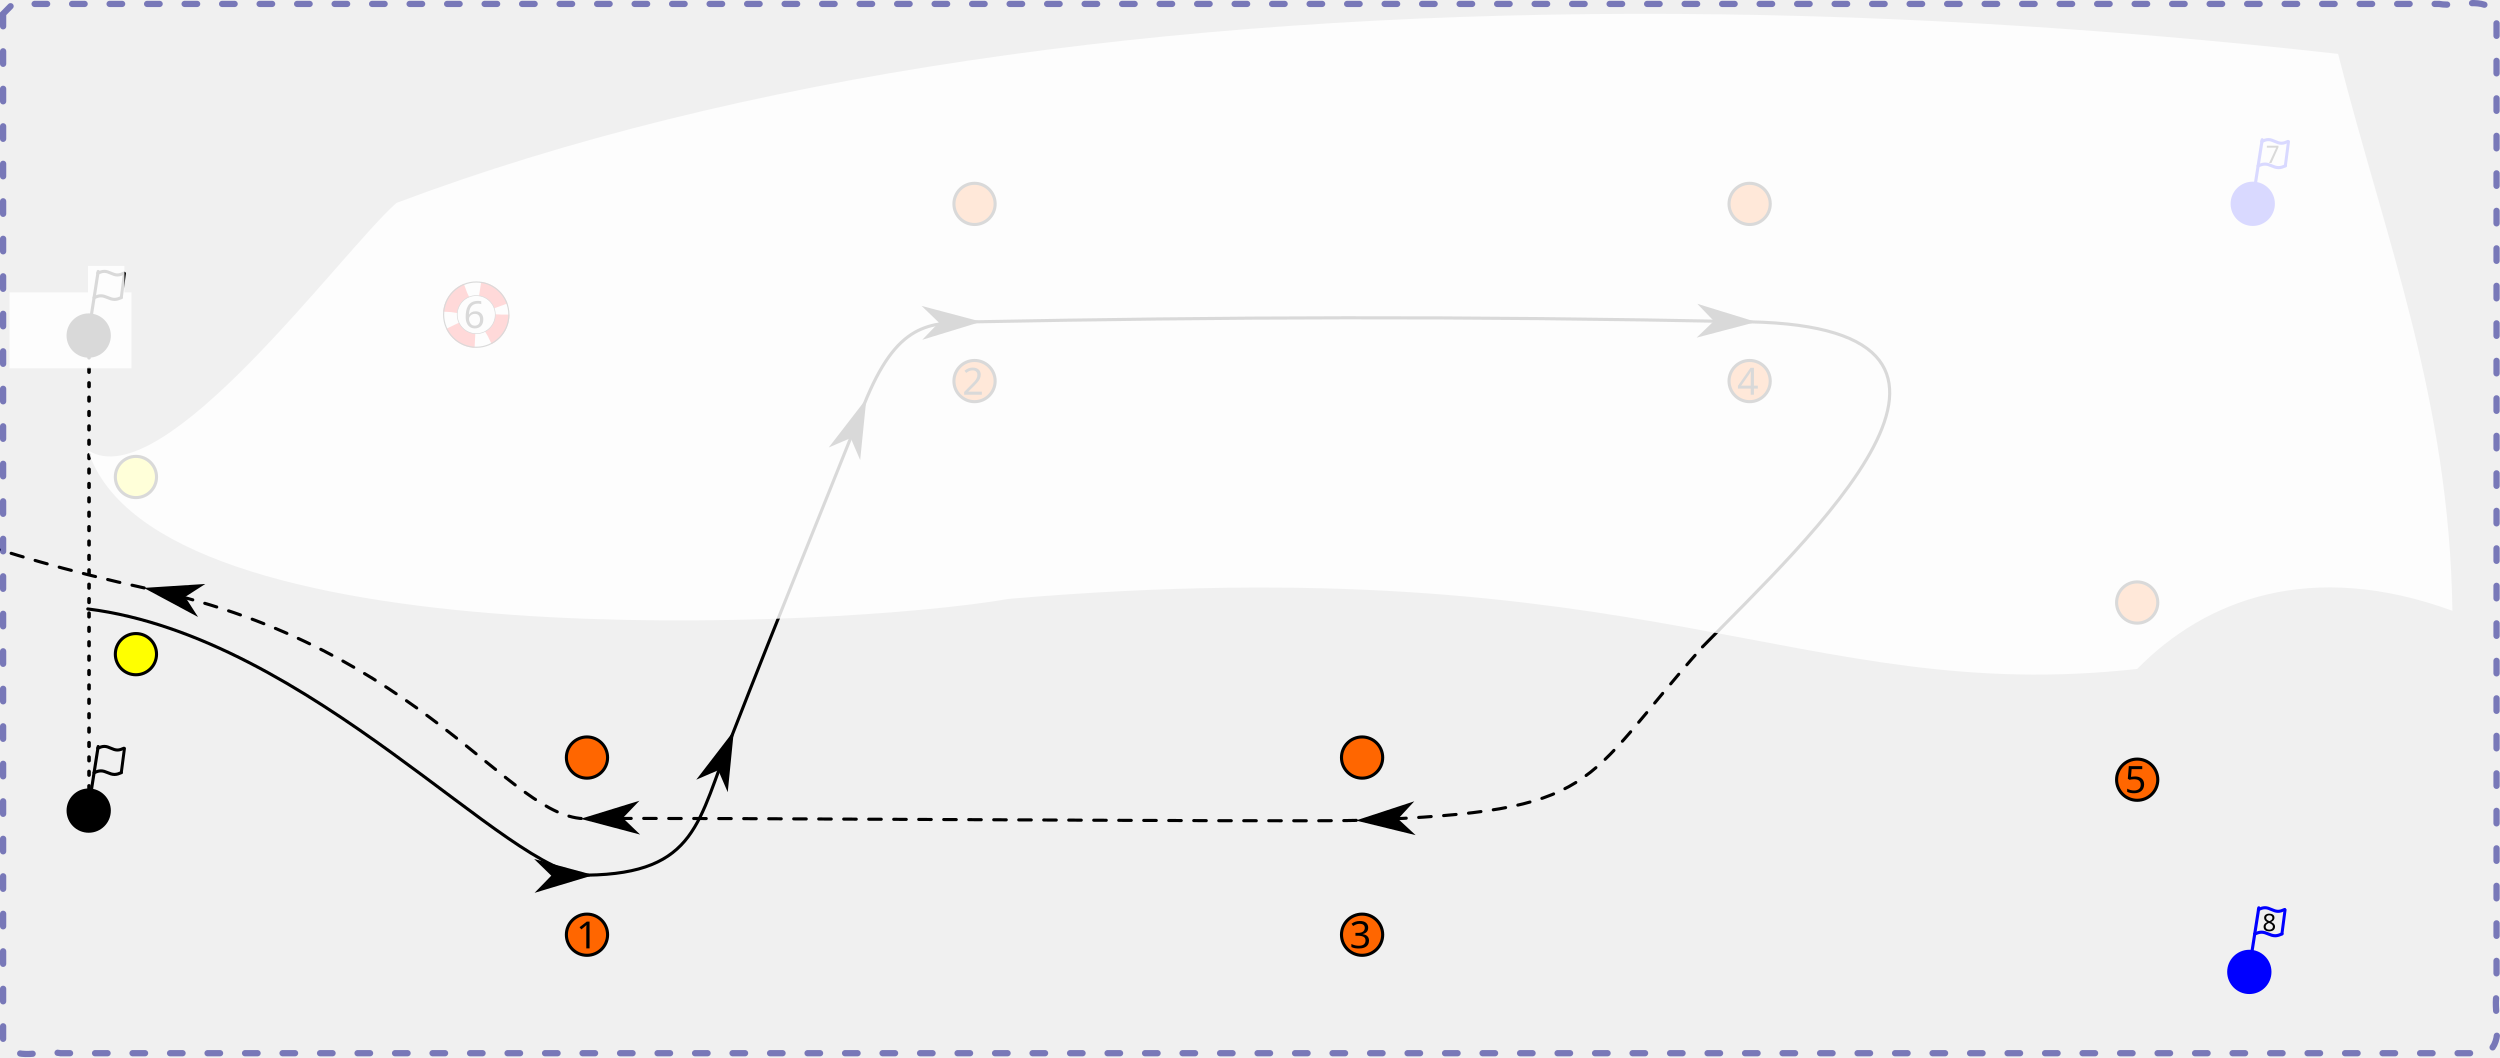
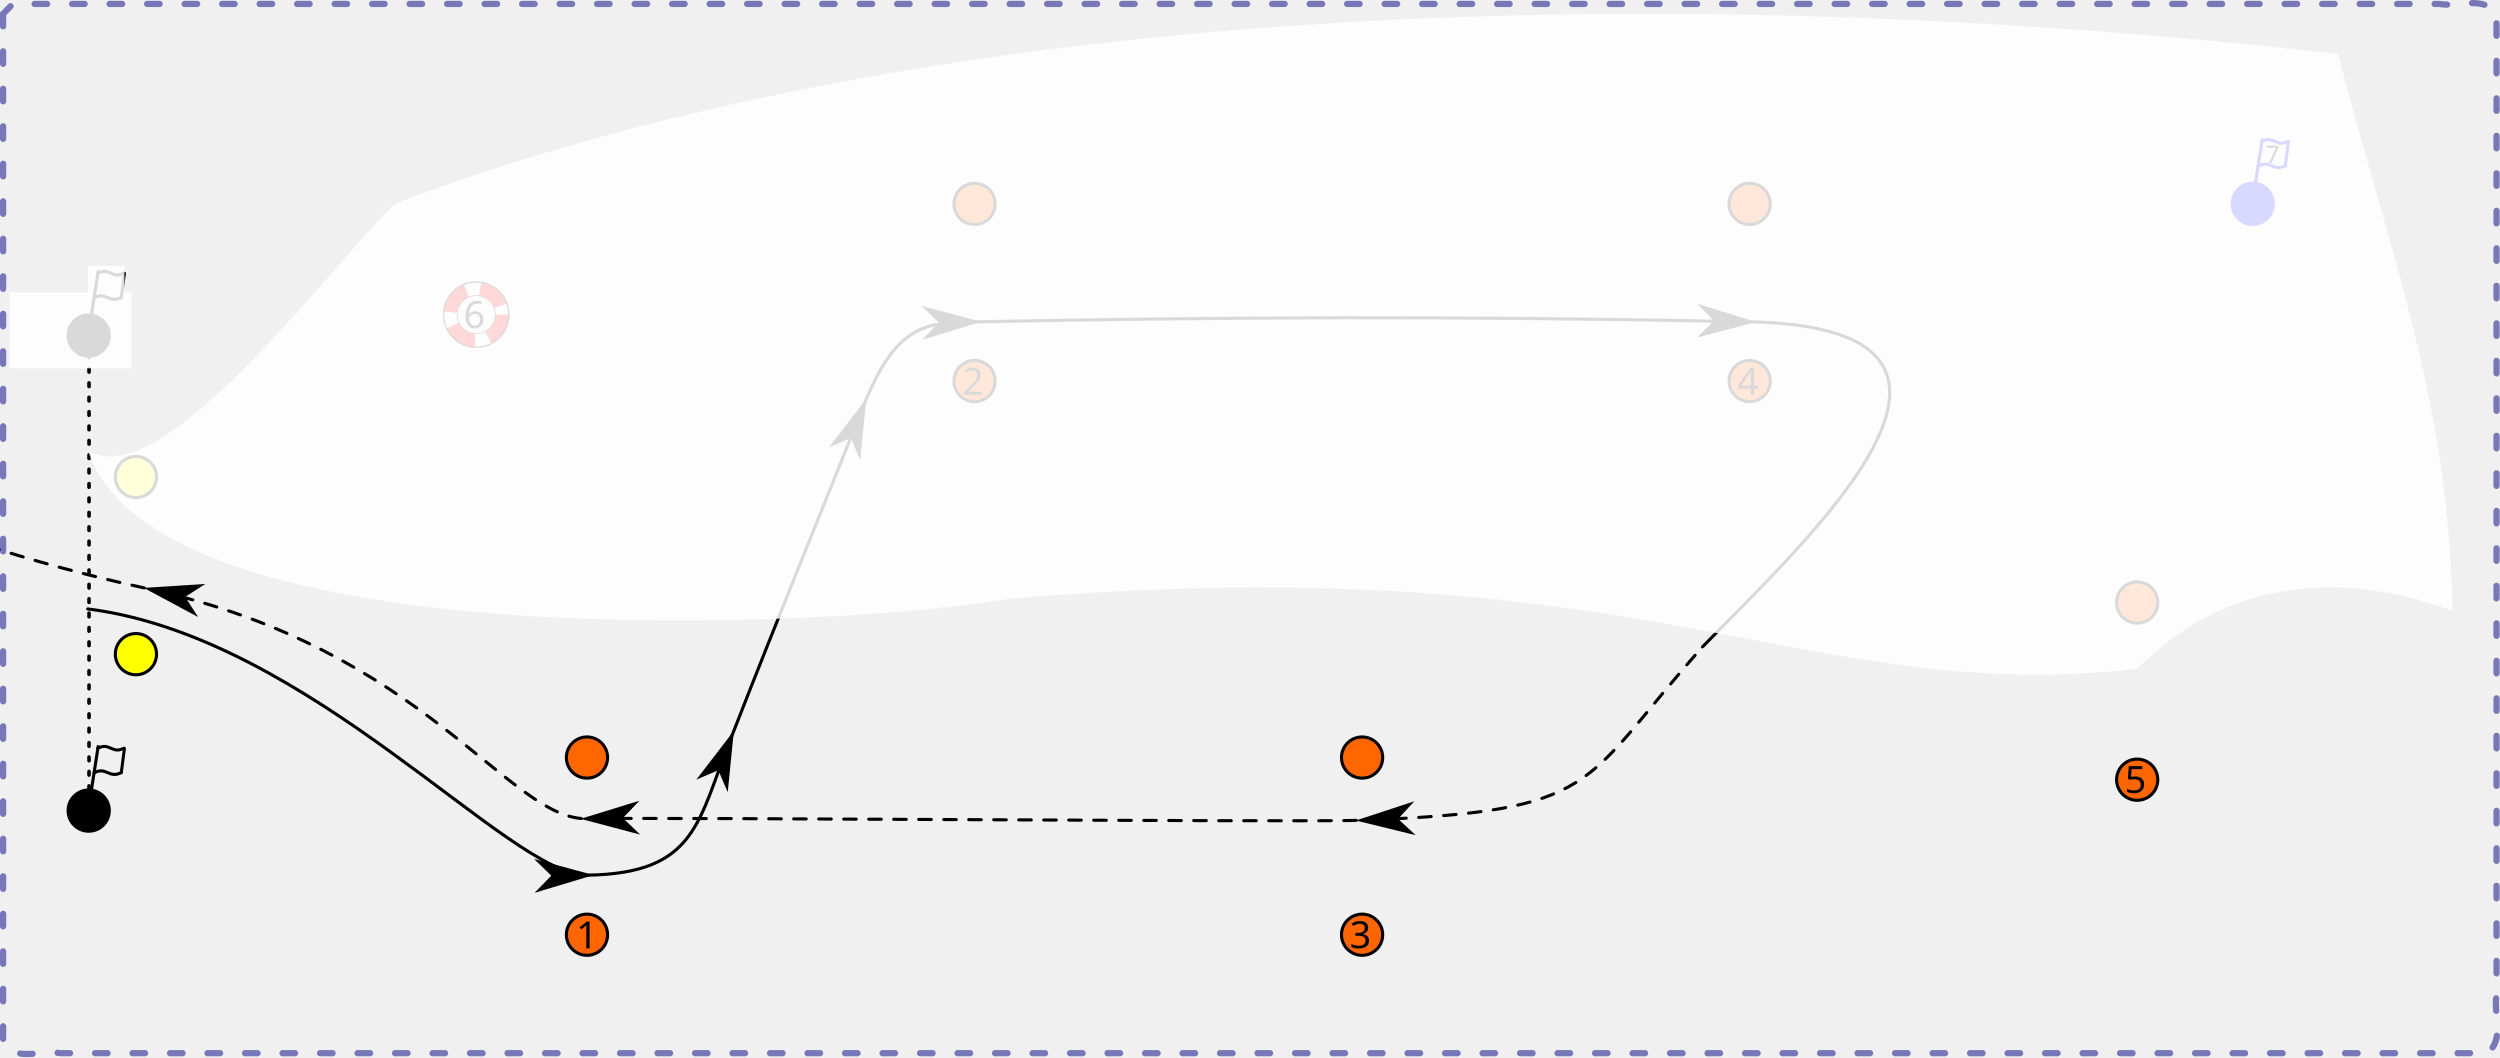
<svg xmlns="http://www.w3.org/2000/svg" version="1.0" id="svg3641" height="360.829" width="853.326" style="enable-background:new" xml:space="preserve">
  <defs id="arrows">
    <marker id="RazorWire" refX="0" refY="0" orient="auto" style="overflow:visible">
      <path id="path5527" style="fill:#34ff00;fill-opacity:1;fill-rule:evenodd;stroke:#34ff00;stroke-width:0.085pt;stroke-opacity:1" d="M 0.019,-0.632 V 0.595 L -6.621,2.568 H 9.113 L 2.979,0.595 V -0.632 L 9.166,-2.472 H -6.594 Z" />
    </marker>
    <marker orient="auto" refY="0" refX="0" id="Scissors" style="overflow:visible">
      <path id="schere" d="M 9.696,-3.847 C 8.661,-5.095 6.794,-5.052 5.4,-4.515 l -8.76,3.283 c -2.548,-1.394 -5.065,-0.995 -5.065,-1.673 0,-0.53 0.487,-0.414 0.414,-1.795 -0.07,-1.326 -1.454,-2.307 -2.763,-2.22 -1.309,-0.008 -2.666,0.995 -2.678,2.379 -0.098,1.393 1.074,2.688 2.461,2.779 1.624,0.242 4.499,-0.742 5.848,1.676 C -6.148,1.766 -7.931,1.771 -9.543,1.679 -10.882,1.602 -12.489,1.985 -13.128,3.301 c -0.617,1.261 -0.012,3.056 1.405,3.442 1.43,0.525 3.393,-0.138 3.733,-1.782 0.262,-1.267 -0.635,-1.862 -0.291,-2.322 0.26,-0.347 1.91,-0.146 4.85,-1.466 L 6.055,4.515 C 7.253,4.85 8.718,4.839 9.78,3.66 L -0.055,-0.057 Z M -9.832,-5.874 c 1.381,0.771 1.268,2.862 -0.167,3.268 -1.298,0.452 -2.956,-0.81 -2.542,-2.216 0.242,-1.154 1.764,-1.579 2.709,-1.052 z m 0.06,8.552 c 1.441,0.532 1.196,2.97 -0.269,3.298 -0.972,0.337 -2.361,-0.148 -2.459,-1.293 -0.189,-1.392 1.446,-2.65 2.728,-2.005 z" style="fill:#34ff00;fill-opacity:1;stroke:#34ff00;stroke-width:1.067;stroke-opacity:1" />
    </marker>
    <marker orient="auto" refY="0" refX="0" id="Legs" style="overflow:visible">
      <g id="g5494" transform="scale(-0.7)" style="fill:#34ff00;fill-opacity:1;stroke:#34ff00;stroke-opacity:1">
        <g id="g5496" transform="matrix(0,-1,-1,0,22.0892,22.73484)" style="fill:#34ff00;fill-opacity:1;stroke:#34ff00;stroke-opacity:1">
          <path id="path5498" d="m 22.636,22.054 c -7.371,5.036 -2.618,7.047 -6.23,14.339" style="fill:#34ff00;fill-opacity:1;fill-rule:evenodd;stroke:#34ff00;stroke-width:1.067pt;stroke-opacity:1" />
          <path id="path5500" d="m 22.825,21.918 c -1.451,8.904 3.772,9.355 4.805,14.747" style="fill:#34ff00;fill-opacity:1;fill-rule:evenodd;stroke:#34ff00;stroke-width:1.067pt;stroke-opacity:1" />
        </g>
        <path id="path5502" d="m -15.029,-7.181 -0.984,4.313 4.227,-1.305 z" style="fill:#34ff00;fill-opacity:1;fill-rule:evenodd;stroke:#34ff00;stroke-width:1.067pt;stroke-opacity:1" />
        <path id="path5504" d="m -16.23,4.861 1.999,3.946 2.418,-3.704 z" style="fill:#34ff00;fill-opacity:1;fill-rule:evenodd;stroke:#34ff00;stroke-width:1.067pt;stroke-opacity:1" />
      </g>
    </marker>
    <linearGradient id="linearGradient5477">
      <stop style="stop-color:#57e307;stop-opacity:1;" offset="0" id="stop5479" />
    </linearGradient>
    <marker style="overflow:visible" id="Arrow1Lend" refX="0" refY="0" orient="auto">
      <path style="fill-rule:evenodd;stroke:#000000;stroke-width:0.853pt;marker-start:none" d="M -10.667,0 -14.933,4.267 0,0 -14.933,-4.267 Z" id="path3104" />
    </marker>
    <marker style="overflow:visible" id="Arrow1Lstart" refX="0" refY="0" orient="auto">
      <path style="fill-rule:evenodd;stroke:#000000;stroke-width:0.853pt;marker-start:none" d="M 10.667,0 14.933,-4.267 0,0 14.933,4.267 Z" id="path3282" />
    </marker>
    <marker style="overflow:visible" id="Arrow1Lstart-7" refX="0" refY="0" orient="auto">
      <path style="fill-rule:evenodd;stroke:#000000;stroke-width:0.853pt;marker-start:none" d="M 10.667,0 14.933,-4.267 0,0 14.933,4.267 Z" id="path3282-4" />
    </marker>
    <marker style="overflow:visible" id="Arrow1Lend-6" refX="0" refY="0" orient="auto">
      <path style="fill-rule:evenodd;stroke:#000000;stroke-width:0.853pt;marker-start:none" d="M -10.667,0 -14.933,4.267 0,0 -14.933,-4.267 Z" id="path3104-0" />
    </marker>
  </defs>
  <g transform="translate(-215.4445,-435.3955)" style="display:inline" id="Parcours">
    <defs id="defs2076" />
    <g id="g1" />
    <g id="layer6" style="display:inline">
      <g transform="translate(18.94796,85.04597)" id="Zeitnahme" style="display:inline">
        <g id="g13156" transform="translate(-177.6378,-94.48819)">
          <path style="fill:#000000;fill-opacity:1;stroke:#000000;stroke-width:1.762" d="m 411.087,559.37 c 0,-3.685 -2.986,-6.678 -6.678,-6.678 -3.683,0 -6.678,2.987 -6.678,6.678 0,3.685 2.987,6.678 6.678,6.678 3.685,0 6.678,-2.987 6.678,-6.678 z" id="Zeit_oben" />
        </g>
        <g id="g13172" transform="translate(-177.6378,67.66194)">
          <path style="fill:#000000;fill-opacity:1;stroke:#000000;stroke-width:1.762" d="m 411.087,559.37 c 0,-3.685 -2.986,-6.678 -6.678,-6.678 -3.683,0 -6.678,2.987 -6.678,6.678 0,3.685 2.987,6.678 6.678,6.678 3.685,0 6.678,-2.987 6.678,-6.678 z" id="Zeit_unten" />
        </g>
        <path style="fill:none;stroke:#000000;stroke-width:1.228;stroke-linecap:round;stroke-linejoin:miter;stroke-miterlimit:4;stroke-dasharray:1.228, 3.684;stroke-dashoffset:0;stroke-opacity:1" d="m 226.886,466.315 c 0,23.379 0,46.759 0,70.138 0,19.991 0,67.885 0,87.271" id="path14169" />
      </g>
      <g transform="translate(113.4362,157.2769)" id="Tor1" style="display:inline;fill:#ff6600">
        <path style="fill:#ff6600;stroke:#000000;stroke-width:1.056" d="m 309.393,536.693 c 0,-3.883 -3.149,-7.032 -7.031,-7.032 -3.881,0 -7.031,3.148 -7.031,7.032 0,3.883 3.15,7.031 7.031,7.031 3.882,0 7.031,-3.147 7.031,-7.031 z" id="Tor1_innen" />
        <path style="fill:#ff6600;stroke:#000000;stroke-width:1.056" d="m 309.393,597.166 c 0,-3.883 -3.149,-7.032 -7.031,-7.032 -3.881,0 -7.031,3.148 -7.031,7.032 0,3.883 3.15,7.031 7.031,7.031 3.882,0 7.031,-3.147 7.031,-7.031 z" id="Tor1_aussen" />
      </g>
      <g transform="translate(226.8221,-31.69941)" id="Tor2" style="display:inline;fill:#ff6600">
        <path style="fill:#ff6600;stroke:#000000;stroke-width:1.056" d="m 328.291,536.693 c 0,-3.883 -3.149,-7.032 -7.031,-7.032 -3.881,0 -7.031,3.148 -7.031,7.032 0,3.883 3.15,7.031 7.031,7.031 3.882,0 7.031,-3.147 7.031,-7.031 z" id="Tor2_aussen" />
        <path style="fill:#ff6600;stroke:#000000;stroke-width:1.056" d="m 328.291,597.166 c 0,-3.883 -3.149,-7.032 -7.031,-7.032 -3.881,0 -7.031,3.148 -7.031,7.032 0,3.883 3.15,7.031 7.031,7.031 3.882,0 7.031,-3.147 7.031,-7.031 z" id="Tor2_innen" />
      </g>
      <g transform="translate(340.2078,157.2769)" id="Tor3" style="display:inline;fill:#ff6600">
        <path style="fill:#ff6600;stroke:#000000;stroke-width:1.056" d="m 347.189,536.693 c 0,-3.883 -3.149,-7.032 -7.031,-7.032 -3.881,0 -7.031,3.148 -7.031,7.032 0,3.883 3.15,7.031 7.031,7.031 3.882,0 7.031,-3.147 7.031,-7.031 z" id="Tor3_innen" />
        <path style="fill:#ff6600;stroke:#000000;stroke-width:1.056" d="m 347.189,597.166 c 0,-3.883 -3.149,-7.032 -7.031,-7.032 -3.881,0 -7.031,3.148 -7.031,7.032 0,3.883 3.15,7.031 7.031,7.031 3.882,0 7.031,-3.147 7.031,-7.031 z" id="Tor3_aussen" />
      </g>
      <g transform="translate(453.5935,-31.69941)" id="Tor4" style="display:inline;fill:#ff6600">
        <path style="fill:#ff6600;stroke:#000000;stroke-width:1.056" d="m 366.086,536.693 c 0,-3.883 -3.149,-7.032 -7.031,-7.032 -3.881,0 -7.031,3.148 -7.031,7.032 0,3.883 3.15,7.031 7.031,7.031 3.882,0 7.031,-3.147 7.031,-7.031 z" id="Tor4_aussen" />
        <path style="fill:#ff6600;stroke:#000000;stroke-width:1.056" d="m 366.086,597.166 c 0,-3.883 -3.149,-7.032 -7.031,-7.032 -3.881,0 -7.031,3.148 -7.031,7.032 0,3.883 3.15,7.031 7.031,7.031 3.882,0 7.031,-3.147 7.031,-7.031 z" id="Tor4_innen" />
      </g>
      <g transform="translate(566.9793,104.3635)" id="Tor5" style="display:inline;fill:#ff6600">
        <path style="fill:#ff6600;stroke:#000000;stroke-width:1.056" d="m 384.984,536.693 c 0,-3.883 -3.149,-7.032 -7.031,-7.032 -3.881,0 -7.031,3.148 -7.031,7.032 0,3.883 3.15,7.031 7.031,7.031 3.882,0 7.031,-3.147 7.031,-7.031 z" id="Tor5_oben" />
        <path style="fill:#ff6600;stroke:#000000;stroke-width:1.056" d="m 384.984,597.166 c 0,-3.883 -3.149,-7.032 -7.031,-7.032 -3.881,0 -7.031,3.148 -7.031,7.032 0,3.883 3.15,7.031 7.031,7.031 3.882,0 7.031,-3.147 7.031,-7.031 z" id="Tor5_unten" />
      </g>
      <g transform="translate(18.94796,138.3793)" id="Schikane" style="display:inline">
        <g style="fill:none" id="Ring">
          <ellipse id="path8826" style="fill:none;stroke:#ff0000;stroke-width:4.821;stroke-linecap:butt;stroke-linejoin:round;stroke-miterlimit:4;stroke-dasharray:9.643, 4.821;stroke-dashoffset:0;stroke-opacity:1" cx="359.055" cy="404.409" rx="8.928" ry="8.928" />
          <ellipse style="display:inline;fill:none;stroke:#000000;stroke-width:0.229;stroke-linecap:round;stroke-linejoin:round;stroke-miterlimit:4;stroke-dasharray:none;stroke-dashoffset:0;stroke-opacity:1" id="path3620" cx="359.055" cy="404.409" rx="6.5" ry="6.5" />
          <ellipse style="display:inline;fill:none;stroke:#000000;stroke-width:0.393;stroke-linecap:round;stroke-linejoin:round;stroke-miterlimit:4;stroke-dasharray:none;stroke-dashoffset:0;stroke-opacity:1" id="path2733" cx="359.055" cy="404.409" rx="11.142" ry="11.142" />
        </g>
      </g>
      <g transform="translate(-40.52031,61.51377)" id="StartZiel" style="display:inline">
        <path style="fill:#ffff00;stroke:#000000;stroke-width:1.056" d="m 309.393,536.693 c 0,-3.883 -3.149,-7.032 -7.031,-7.032 -3.881,0 -7.031,3.148 -7.031,7.032 0,3.883 3.15,7.031 7.031,7.031 3.882,0 7.031,-3.147 7.031,-7.031 z" id="StartZiel_oben" />
        <path style="fill:#ffff00;stroke:#000000;stroke-width:1.056" d="m 309.393,597.166 c 0,-3.883 -3.149,-7.032 -7.031,-7.032 -3.881,0 -7.031,3.148 -7.031,7.032 0,3.883 3.15,7.031 7.031,7.031 3.882,0 7.031,-3.147 7.031,-7.031 z" id="StartZiel_unten" />
      </g>
    </g>
  </g>
  <g transform="translate(-215.4445,-435.3955)" style="display:inline" id="ParcoursLabel">
    <defs id="defs2832" />
    <g id="g3113" style="display:inline">
      <text xml:space="preserve" style="font-style:normal;font-weight:normal;font-size:12.8px;line-height:0%;font-family:'Arial Black';display:inline;fill:#000000;fill-opacity:1;stroke:none;stroke-width:1.067" x="373.691" y="547.37" id="Nummer_Schikane">
        <tspan id="tspan3032" x="373.691" y="547.37" style="font-size:12.8px;line-height:1.25;stroke-width:1.067">6</tspan>
      </text>
      <text xml:space="preserve" style="font-style:normal;font-weight:normal;font-size:12.8px;line-height:0%;font-family:'Arial Black';display:inline;fill:#000000;fill-opacity:1;stroke:none;stroke-width:1.067" x="412.13" y="759.102" id="Nummer_Tor1">
        <tspan id="tspan3036" x="412.13" y="759.102" style="font-size:12.8px;line-height:1.25;stroke-width:1.067">1</tspan>
      </text>
      <text xml:space="preserve" style="font-style:normal;font-weight:normal;font-size:12.8px;line-height:0%;font-family:'Arial Black';display:inline;fill:#000000;fill-opacity:1;stroke:none;stroke-width:1.067" x="808.383" y="570.125" id="Nummer_Tor4">
        <tspan id="tspan3040" x="808.383" y="570.125" style="font-size:12.8px;line-height:1.25;stroke-width:1.067">4</tspan>
      </text>
      <text xml:space="preserve" style="font-style:normal;font-weight:normal;font-size:12.8px;line-height:0%;font-family:'Arial Black';display:inline;fill:#000000;fill-opacity:1;stroke:none;stroke-width:1.067" x="940.704" y="706.032" id="Nummer_Tor5">
        <tspan id="tspan3044" x="940.704" y="706.032" style="font-size:12.8px;line-height:1.25;stroke-width:1.067">5</tspan>
      </text>
      <text xml:space="preserve" style="font-style:normal;font-weight:normal;font-size:12.8px;line-height:0%;font-family:'Arial Black';display:inline;fill:#000000;fill-opacity:1;stroke:none;stroke-width:1.067" x="676.131" y="759.024" id="Nummer_Tor3">
        <tspan id="tspan3048" x="676.131" y="759.024" style="font-size:12.8px;line-height:1.25;stroke-width:1.067">3</tspan>
      </text>
      <g transform="translate(579.9631,-35.51099)" id="Speedboje_oben" style="display:inline">
        <path id="path3052" d="m 411.087,540.472 c 0,-3.685 -2.986,-6.678 -6.678,-6.678 -3.683,0 -6.678,2.987 -6.678,6.678 0,3.685 2.987,6.678 6.678,6.678 3.685,0 6.678,-2.987 6.678,-6.678 z" style="fill:#0000ff;fill-opacity:1;stroke:#0000ff;stroke-width:1.762" />
        <g style="stroke:#0000ff" id="g3062">
          <path id="path3054" d="m 407.511,519.18 c 0.372,-0.161 0.745,-0.325 1.117,-0.438 0.372,-0.114 0.744,-0.181 1.117,-0.181 0.372,0 0.744,0.063 1.117,0.181 0.372,0.113 0.744,0.273 1.116,0.438 0.369,0.16 0.745,0.321 1.117,0.434 0.369,0.114 0.745,0.181 1.117,0.181 0.368,0 0.745,-0.064 1.117,-0.181 0.368,-0.113 0.744,-0.274 1.117,-0.434" style="fill:none;stroke:#0000ff;stroke-width:1.052;stroke-linecap:round;stroke-linejoin:round" />
          <path id="path3056" d="m 407.643,518.601 -2.7,17.3 v 0.258 0" style="fill:none;stroke:#0000ff;stroke-width:1.067;stroke-linecap:round;stroke-linejoin:round" />
          <path id="path3058" d="m 406.246,527.522 c 0.384,-0.158 0.775,-0.317 1.163,-0.429 0.383,-0.113 0.775,-0.179 1.163,-0.179 0.383,0 0.774,0.062 1.163,0.179 0.387,0.112 0.774,0.271 1.163,0.429 0.387,0.159 0.774,0.317 1.162,0.433 0.388,0.109 0.775,0.175 1.163,0.175 0.388,0 0.775,-0.062 1.163,-0.175 0.387,-0.112 0.775,-0.271 1.163,-0.433" style="fill:none;stroke:#0000ff;stroke-width:1.067;stroke-linecap:round;stroke-linejoin:round" />
          <path id="path3060" d="m 416.604,519.31 -1.039,7.969 v 0.12 0" style="fill:none;stroke:#0000ff;stroke-width:1.024;stroke-linecap:round" />
        </g>
        <text xml:space="preserve" style="font-style:normal;font-weight:normal;font-size:12.8px;line-height:0%;font-family:'Arial Black';fill:#000000;fill-opacity:1;stroke:none;stroke-width:1.067" x="408.873" y="526.543" id="text3066">
          <tspan id="tspan3064" x="408.873" y="526.543" style="font-size:8.242px;line-height:1.25;stroke-width:1.067">7</tspan>
        </text>
      </g>
      <text xml:space="preserve" style="font-style:normal;font-weight:normal;font-size:12.8px;line-height:0%;font-family:'Arial Black';display:inline;fill:#000000;fill-opacity:1;stroke:none;stroke-width:1.067" x="543.926" y="570.125" id="Nummer_Tor2">
        <tspan id="tspan3088" x="543.926" y="570.125" style="font-size:12.8px;line-height:1.25;stroke-width:1.067">2</tspan>
      </text>
      <g id="Zeit_oben_Flagge">
        <path id="path3092" d="m 248.821,528.636 c 0.372,-0.161 0.745,-0.325 1.117,-0.438 0.372,-0.114 0.744,-0.181 1.117,-0.181 0.372,0 0.744,0.063 1.117,0.181 0.372,0.113 0.744,0.273 1.116,0.438 0.369,0.16 0.745,0.321 1.117,0.434 0.369,0.114 0.745,0.181 1.117,0.181 0.368,0 0.745,-0.064 1.117,-0.181 0.368,-0.113 0.744,-0.274 1.117,-0.434" style="display:inline;fill:none;stroke:#000000;stroke-width:1.052;stroke-linecap:round;stroke-linejoin:round" />
        <path id="path3094" d="m 248.953,528.057 -2.7,17.3 v 0.258 0" style="display:inline;fill:none;stroke:#000000;stroke-width:1.067;stroke-linecap:round;stroke-linejoin:round" />
        <path id="path3096" d="m 247.556,536.977 c 0.384,-0.158 0.775,-0.317 1.163,-0.429 0.383,-0.113 0.775,-0.179 1.163,-0.179 0.383,0 0.774,0.062 1.163,0.179 0.387,0.112 0.774,0.271 1.163,0.429 0.387,0.159 0.774,0.317 1.162,0.433 0.388,0.109 0.775,0.175 1.163,0.175 0.388,0 0.775,-0.062 1.163,-0.175 0.387,-0.112 0.775,-0.271 1.163,-0.433" style="display:inline;fill:none;stroke:#000000;stroke-width:1.067;stroke-linecap:round;stroke-linejoin:round" />
        <path id="path3098" d="m 257.914,528.766 -1.039,7.969 v 0.12 0" style="display:inline;fill:none;stroke:#000000;stroke-width:1.024;stroke-linecap:round" />
      </g>
      <g id="Zeit_unten_Flagge">
        <path id="path3102" d="m 248.821,690.786 c 0.372,-0.161 0.745,-0.325 1.117,-0.438 0.372,-0.114 0.744,-0.181 1.117,-0.181 0.372,0 0.744,0.063 1.117,0.181 0.372,0.113 0.744,0.273 1.116,0.438 0.369,0.16 0.745,0.321 1.117,0.434 0.369,0.114 0.745,0.181 1.117,0.181 0.368,0 0.745,-0.064 1.117,-0.181 0.368,-0.113 0.744,-0.274 1.117,-0.434" style="display:inline;fill:none;stroke:#000000;stroke-width:1.052;stroke-linecap:round;stroke-linejoin:round" />
        <path id="path3105" d="m 248.953,690.207 -2.7,17.3 v 0.258 0" style="display:inline;fill:none;stroke:#000000;stroke-width:1.067;stroke-linecap:round;stroke-linejoin:round" />
        <path id="path3107" d="m 247.556,699.127 c 0.384,-0.158 0.775,-0.317 1.163,-0.429 0.383,-0.113 0.775,-0.179 1.163,-0.179 0.383,0 0.774,0.062 1.163,0.179 0.387,0.112 0.774,0.271 1.163,0.429 0.387,0.159 0.774,0.317 1.162,0.433 0.388,0.109 0.775,0.175 1.163,0.175 0.388,0 0.775,-0.062 1.163,-0.175 0.387,-0.112 0.775,-0.271 1.163,-0.433" style="display:inline;fill:none;stroke:#000000;stroke-width:1.067;stroke-linecap:round;stroke-linejoin:round" />
        <path id="path3109" d="m 257.914,690.916 -1.039,7.969 v 0.12 0" style="display:inline;fill:none;stroke:#000000;stroke-width:1.024;stroke-linecap:round" />
      </g>
    </g>
  </g>
-   <g transform="translate(363.3543,-208.7303)" id="Speedboje_unten" style="display:inline;enable-background:new">
-     <path id="path2174" d="m 411.087,540.472 c 0,-3.685 -2.986,-6.678 -6.678,-6.678 -3.683,0 -6.678,2.987 -6.678,6.678 0,3.685 2.987,6.678 6.678,6.678 3.685,0 6.678,-2.987 6.678,-6.678 z" style="fill:#0000ff;fill-opacity:1;stroke:#0000ff;stroke-width:1.762" />
-     <g style="fill:none;stroke:#0000ff" id="g2184">
-       <path id="path2176" d="m 407.511,519.18 c 0.372,-0.161 0.745,-0.325 1.117,-0.438 0.372,-0.114 0.744,-0.181 1.117,-0.181 0.372,0 0.744,0.063 1.117,0.181 0.372,0.113 0.744,0.273 1.116,0.438 0.369,0.16 0.745,0.321 1.117,0.434 0.369,0.114 0.745,0.181 1.117,0.181 0.368,0 0.745,-0.064 1.117,-0.181 0.368,-0.113 0.744,-0.274 1.117,-0.434" style="fill:none;stroke:#0000ff;stroke-width:1.052;stroke-linecap:round;stroke-linejoin:round" />
-       <path id="path2178" d="m 407.643,518.601 -2.7,17.3 v 0.258 0" style="fill:none;stroke:#0000ff;stroke-width:1.067;stroke-linecap:round;stroke-linejoin:round" />
-       <path id="path2180" d="m 406.246,527.522 c 0.384,-0.158 0.775,-0.317 1.163,-0.429 0.383,-0.113 0.775,-0.179 1.163,-0.179 0.383,0 0.774,0.062 1.163,0.179 0.387,0.112 0.774,0.271 1.163,0.429 0.387,0.159 0.774,0.317 1.162,0.433 0.388,0.109 0.775,0.175 1.163,0.175 0.388,0 0.775,-0.062 1.163,-0.175 0.387,-0.112 0.775,-0.271 1.163,-0.433" style="fill:none;stroke:#0000ff;stroke-width:1.067;stroke-linecap:round;stroke-linejoin:round" />
-       <path id="path2182" d="m 416.604,519.31 -1.039,7.969 v 0.12 0" style="fill:none;stroke:#0000ff;stroke-width:1.024;stroke-linecap:round" />
-     </g>
-     <text xml:space="preserve" style="font-style:normal;font-weight:normal;font-size:12.8px;line-height:0%;font-family:'Arial Black';fill:#000000;fill-opacity:1;stroke:none;stroke-width:1.067" x="408.873" y="526.543" id="text2188">
-       <tspan id="tspan2186" x="408.873" y="526.543" style="font-size:8.242px;line-height:1.25;stroke-width:1.067">8</tspan>
-     </text>
-   </g>
  <g transform="translate(-215.4445,-435.3955)" style="display:inline" id="KlasseA">
    <text id="text570" y="328.002" x="595.582" style="font-style:normal;font-weight:normal;font-size:12.8px;line-height:0%;font-family:Verdana;text-align:center;text-anchor:middle;display:inline;fill:#000000;fill-opacity:1;stroke:none;stroke-width:1.067" xml:space="preserve">
      <tspan style="font-weight:bold;font-size:38.4px;line-height:1.25;text-align:center;text-anchor:middle;stroke-width:1.067" y="328.002" x="595.582" id="tspan572">DMYV-Jugend</tspan>
      <tspan id="tspan574" style="font-weight:bold;font-size:38.4px;line-height:1.25;text-align:center;text-anchor:middle;stroke-width:1.067" y="376.002" x="595.582">Motorboot-Slalom</tspan>
      <tspan style="font-weight:bold;font-size:38.4px;line-height:1.25;text-align:center;text-anchor:middle;stroke-width:1.067" id="tspan576" y="424.002" x="595.582">Klasse A</tspan>
    </text>
    <text id="text578" y="876.114" x="243.389" style="font-style:normal;font-weight:normal;font-size:12.8px;line-height:0%;font-family:Verdana;display:inline;fill:#000000;fill-opacity:1;stroke:none;stroke-width:1.067" xml:space="preserve">
      <tspan id="tspan580" y="876.114" x="243.389" style="font-size:19.2px;line-height:1.25;stroke-width:1.067">Ablegen - Startlinie - Tonnentore 1 - 2 - 4 - 3 - 1 - Ziellinie - </tspan>
      <tspan id="tspan582" y="900.114" x="243.389" style="font-size:19.2px;line-height:1.25;stroke-width:1.067">anlegen und an der Klampe mit Kopfschlag belegen.</tspan>
    </text>
    <path id="path584" d="m 796.555,656.195 c 35.2,-36.204 115.094,-108.894 16.126,-110.949 -98.968,-2.055 -180.869,-1.629 -264.533,0 -15.737,0.306 -26.516,-0.013 -37.8,28.3 -15.198,38.135 -28.391,70.213 -45.233,113.367 -11.479,28.478 -11.492,46.667 -49.267,47.2 -26.48,0.374 -94.329,-81.289 -170.443,-90.871" style="display:inline;fill:none;stroke:#000000;stroke-width:1.067;stroke-linecap:round;stroke-linejoin:round;stroke-miterlimit:4;stroke-dasharray:none;stroke-dashoffset:0;stroke-opacity:1;marker-start:none;marker-mid:url(#Arrow1Lstart);marker-end:none" />
    <path id="path586" d="m 169.627,612.629 c 24.841,0 34.833,10.347 97.061,23.903 93.712,20.413 122.575,78.85 149.126,78.314 26.401,-0.532 245.717,1.268 264.6,0.533 82.2,-3.2 73.962,-11.691 116.141,-59.184" style="display:inline;fill:none;stroke:#000000;stroke-width:1.067;stroke-linecap:round;stroke-linejoin:round;stroke-miterlimit:4;stroke-dasharray:4.267, 4.267;stroke-dashoffset:0;stroke-opacity:1;marker-start:none;marker-mid:url(#Arrow1Lstart);marker-end:none" />
  </g>
  <g id="Export_Area" style="display:inline;opacity:1" transform="translate(-180.8124,-194.4877)">
    <path style="display:inline;opacity:0.5;fill:none;fill-opacity:1;fill-rule:nonzero;stroke:#000080;stroke-width:2.133;stroke-linecap:round;stroke-linejoin:miter;stroke-miterlimit:4;stroke-dasharray:4.267, 8.533;stroke-dashoffset:0;stroke-opacity:1" d="m 181.879,199.201 c 0,117.134 0,234.268 0,351.402 4.38,6.419 13.104,2.145 19.592,3.374 276.059,0 552.117,0 828.176,0 6.295,-4.466 2.103,-13.361 3.309,-19.977 0,-111.6 0,-223.2 0,-334.8 -4.38,-6.419 -13.104,-2.145 -19.592,-3.374 -276.059,0 -552.117,0 -828.176,0 -1.103,1.125 -2.206,2.25 -3.309,3.374 z" id="rect4816" />
    <g id="g2" />
    <g id="Alcatraz_1" style="display:inline">
      <path style="opacity:0.85;fill:#ffffff;fill-opacity:1;fill-rule:nonzero;stroke:none;stroke-width:2.133;stroke-linecap:round;stroke-linejoin:miter;stroke-miterlimit:4;stroke-dasharray:4.267, 8.533;stroke-dashoffset:0;stroke-opacity:1" d="m 210.852,285.256 v 9.021 H 184.067 V 320.2 h 41.627 v -25.923 h -2.413 v -9.021 z" id="rect6046" />
      <path style="opacity:0.85;fill:#ffffff;fill-opacity:1;fill-rule:nonzero;stroke:none;stroke-width:2.133;stroke-linecap:round;stroke-linejoin:miter;stroke-miterlimit:4;stroke-dasharray:4.267, 8.533;stroke-dashoffset:0;stroke-opacity:1" d="m 738.771,199.21 c -159.416,0.298 -306.614,20.807 -422.671,64.554 -19.054,16.934 -79.809,100.862 -105.248,84.404 22.894,72.088 256.947,60.726 314.34,50.731 218.434,-18.601 269.897,36.652 385.108,23.926 23.319,-23.846 59.433,-37.42 107.596,-19.858 -1.058,-72.374 -22.791,-126.307 -39.023,-190.083 -81.479,-9.144 -162.248,-13.818 -240.102,-13.673 z" id="rect6048" />
    </g>
  </g>
</svg>
